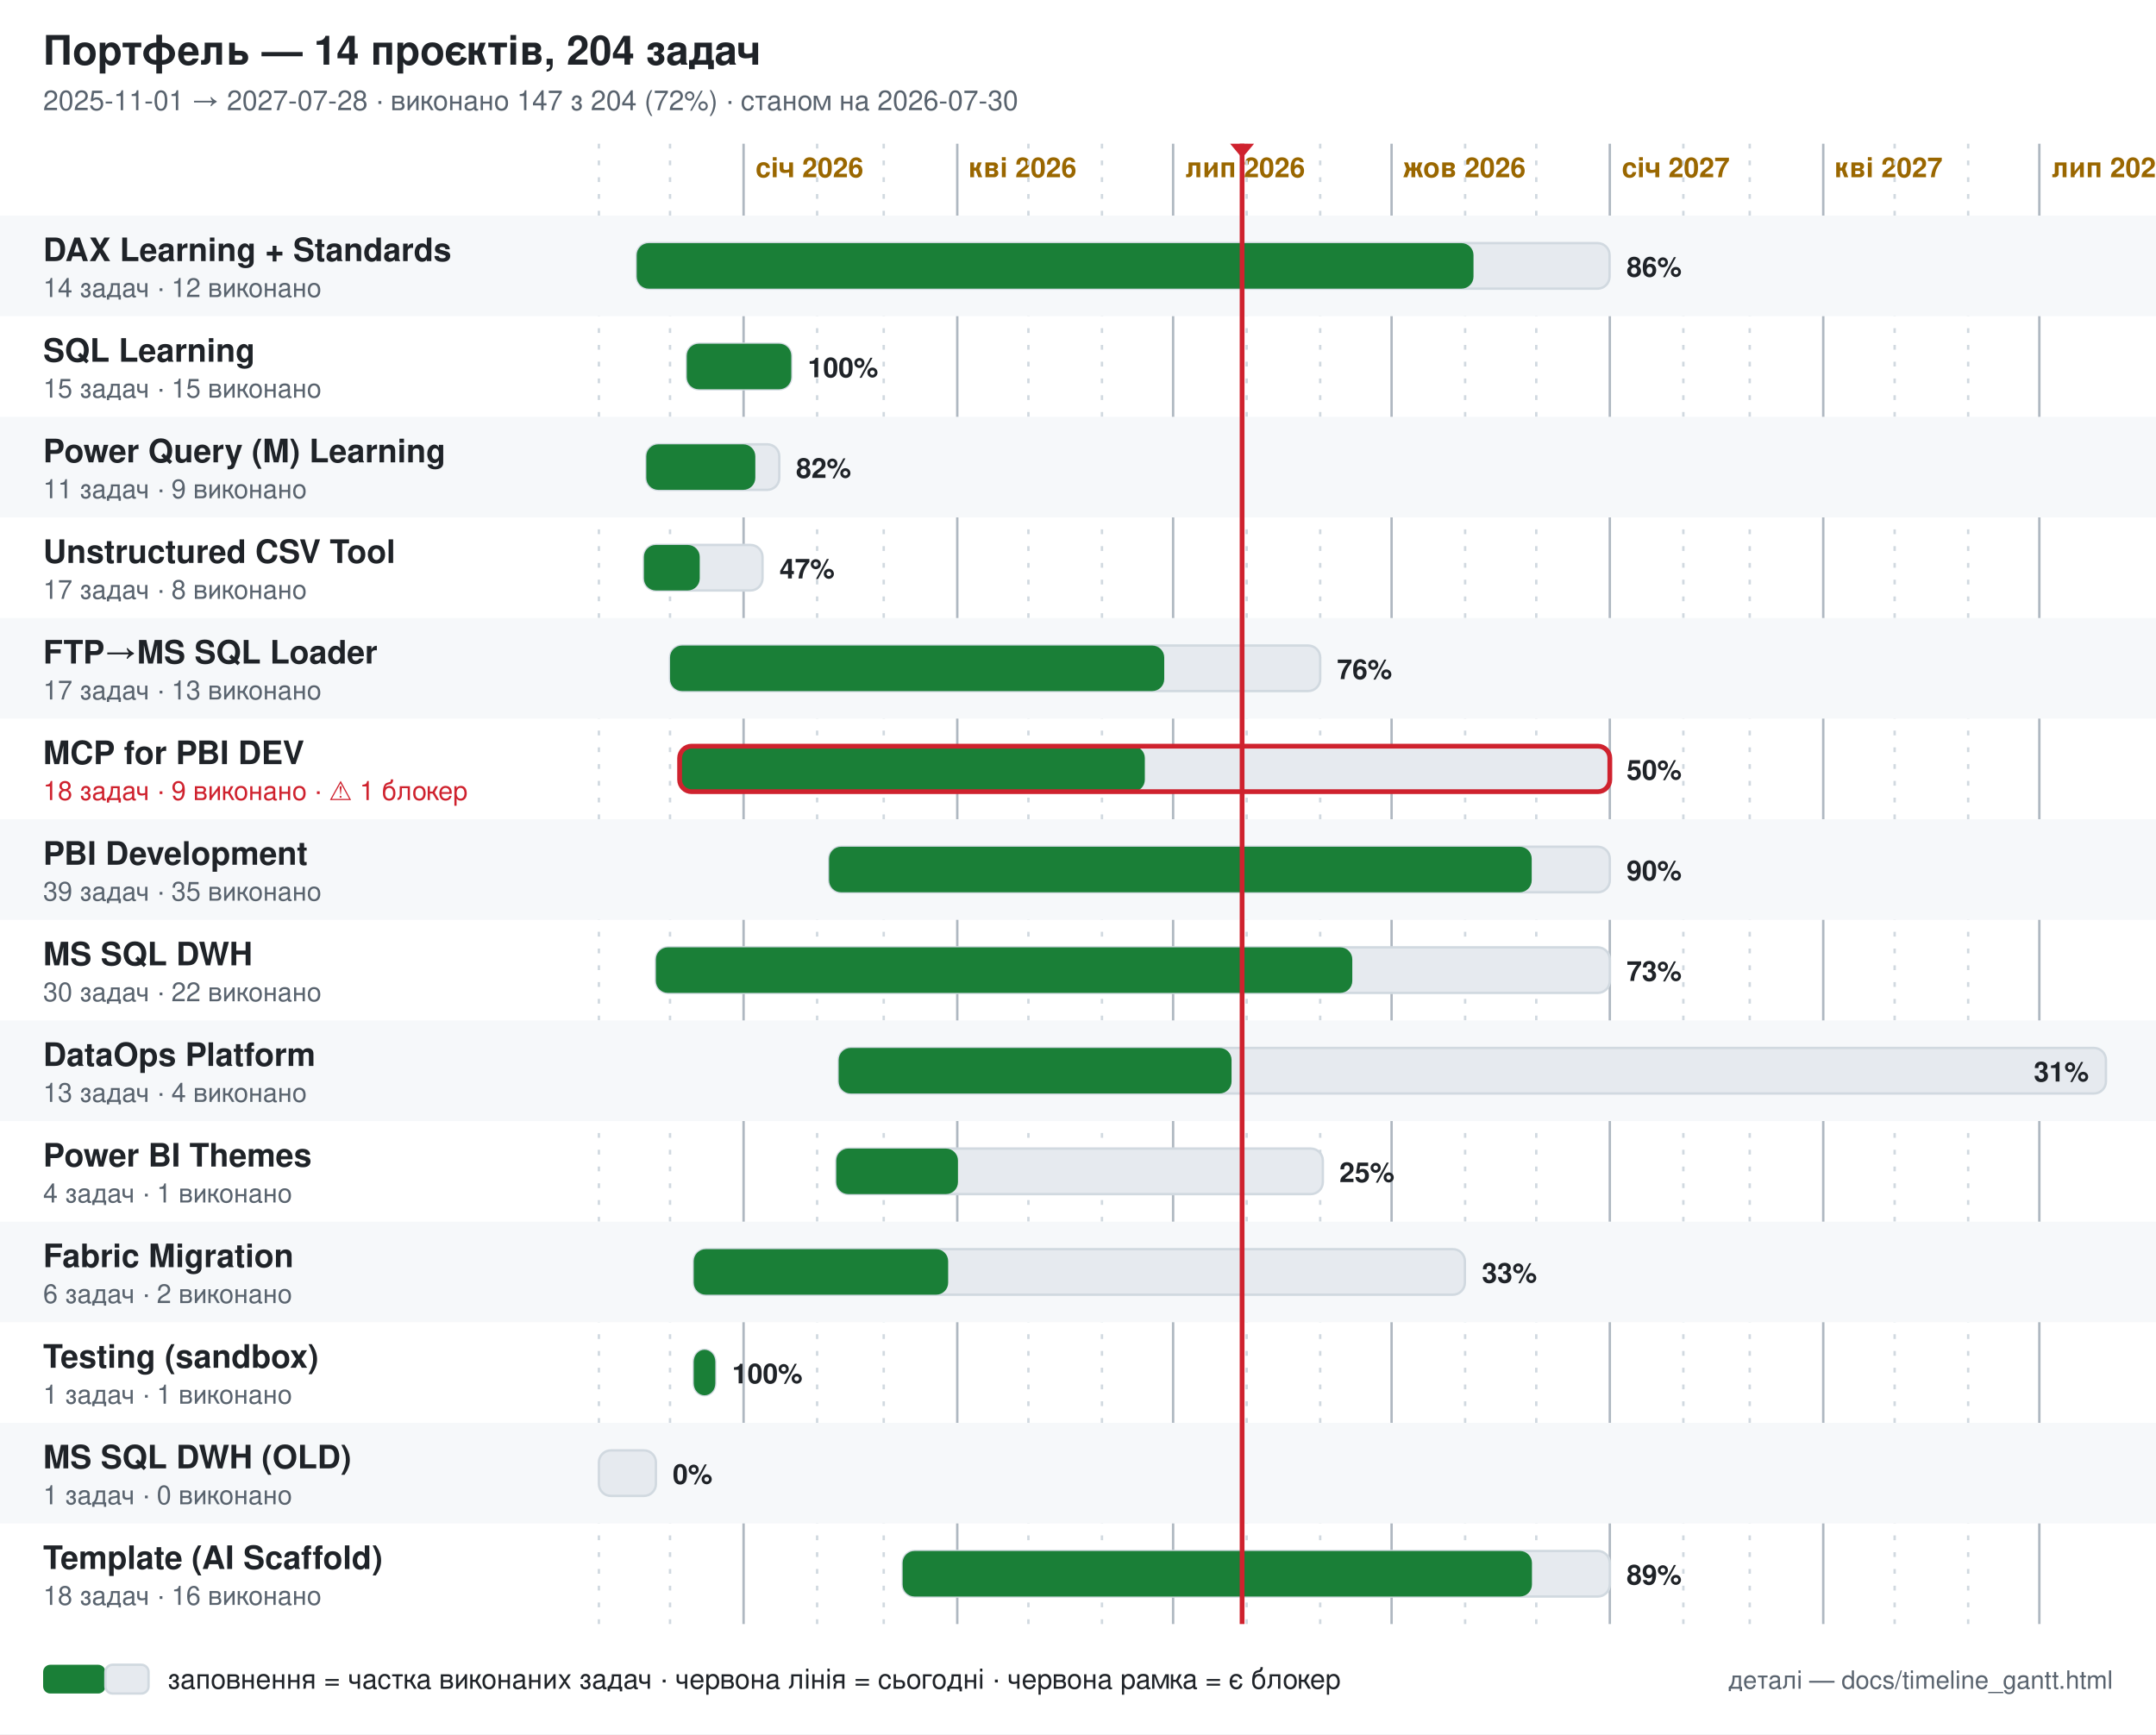
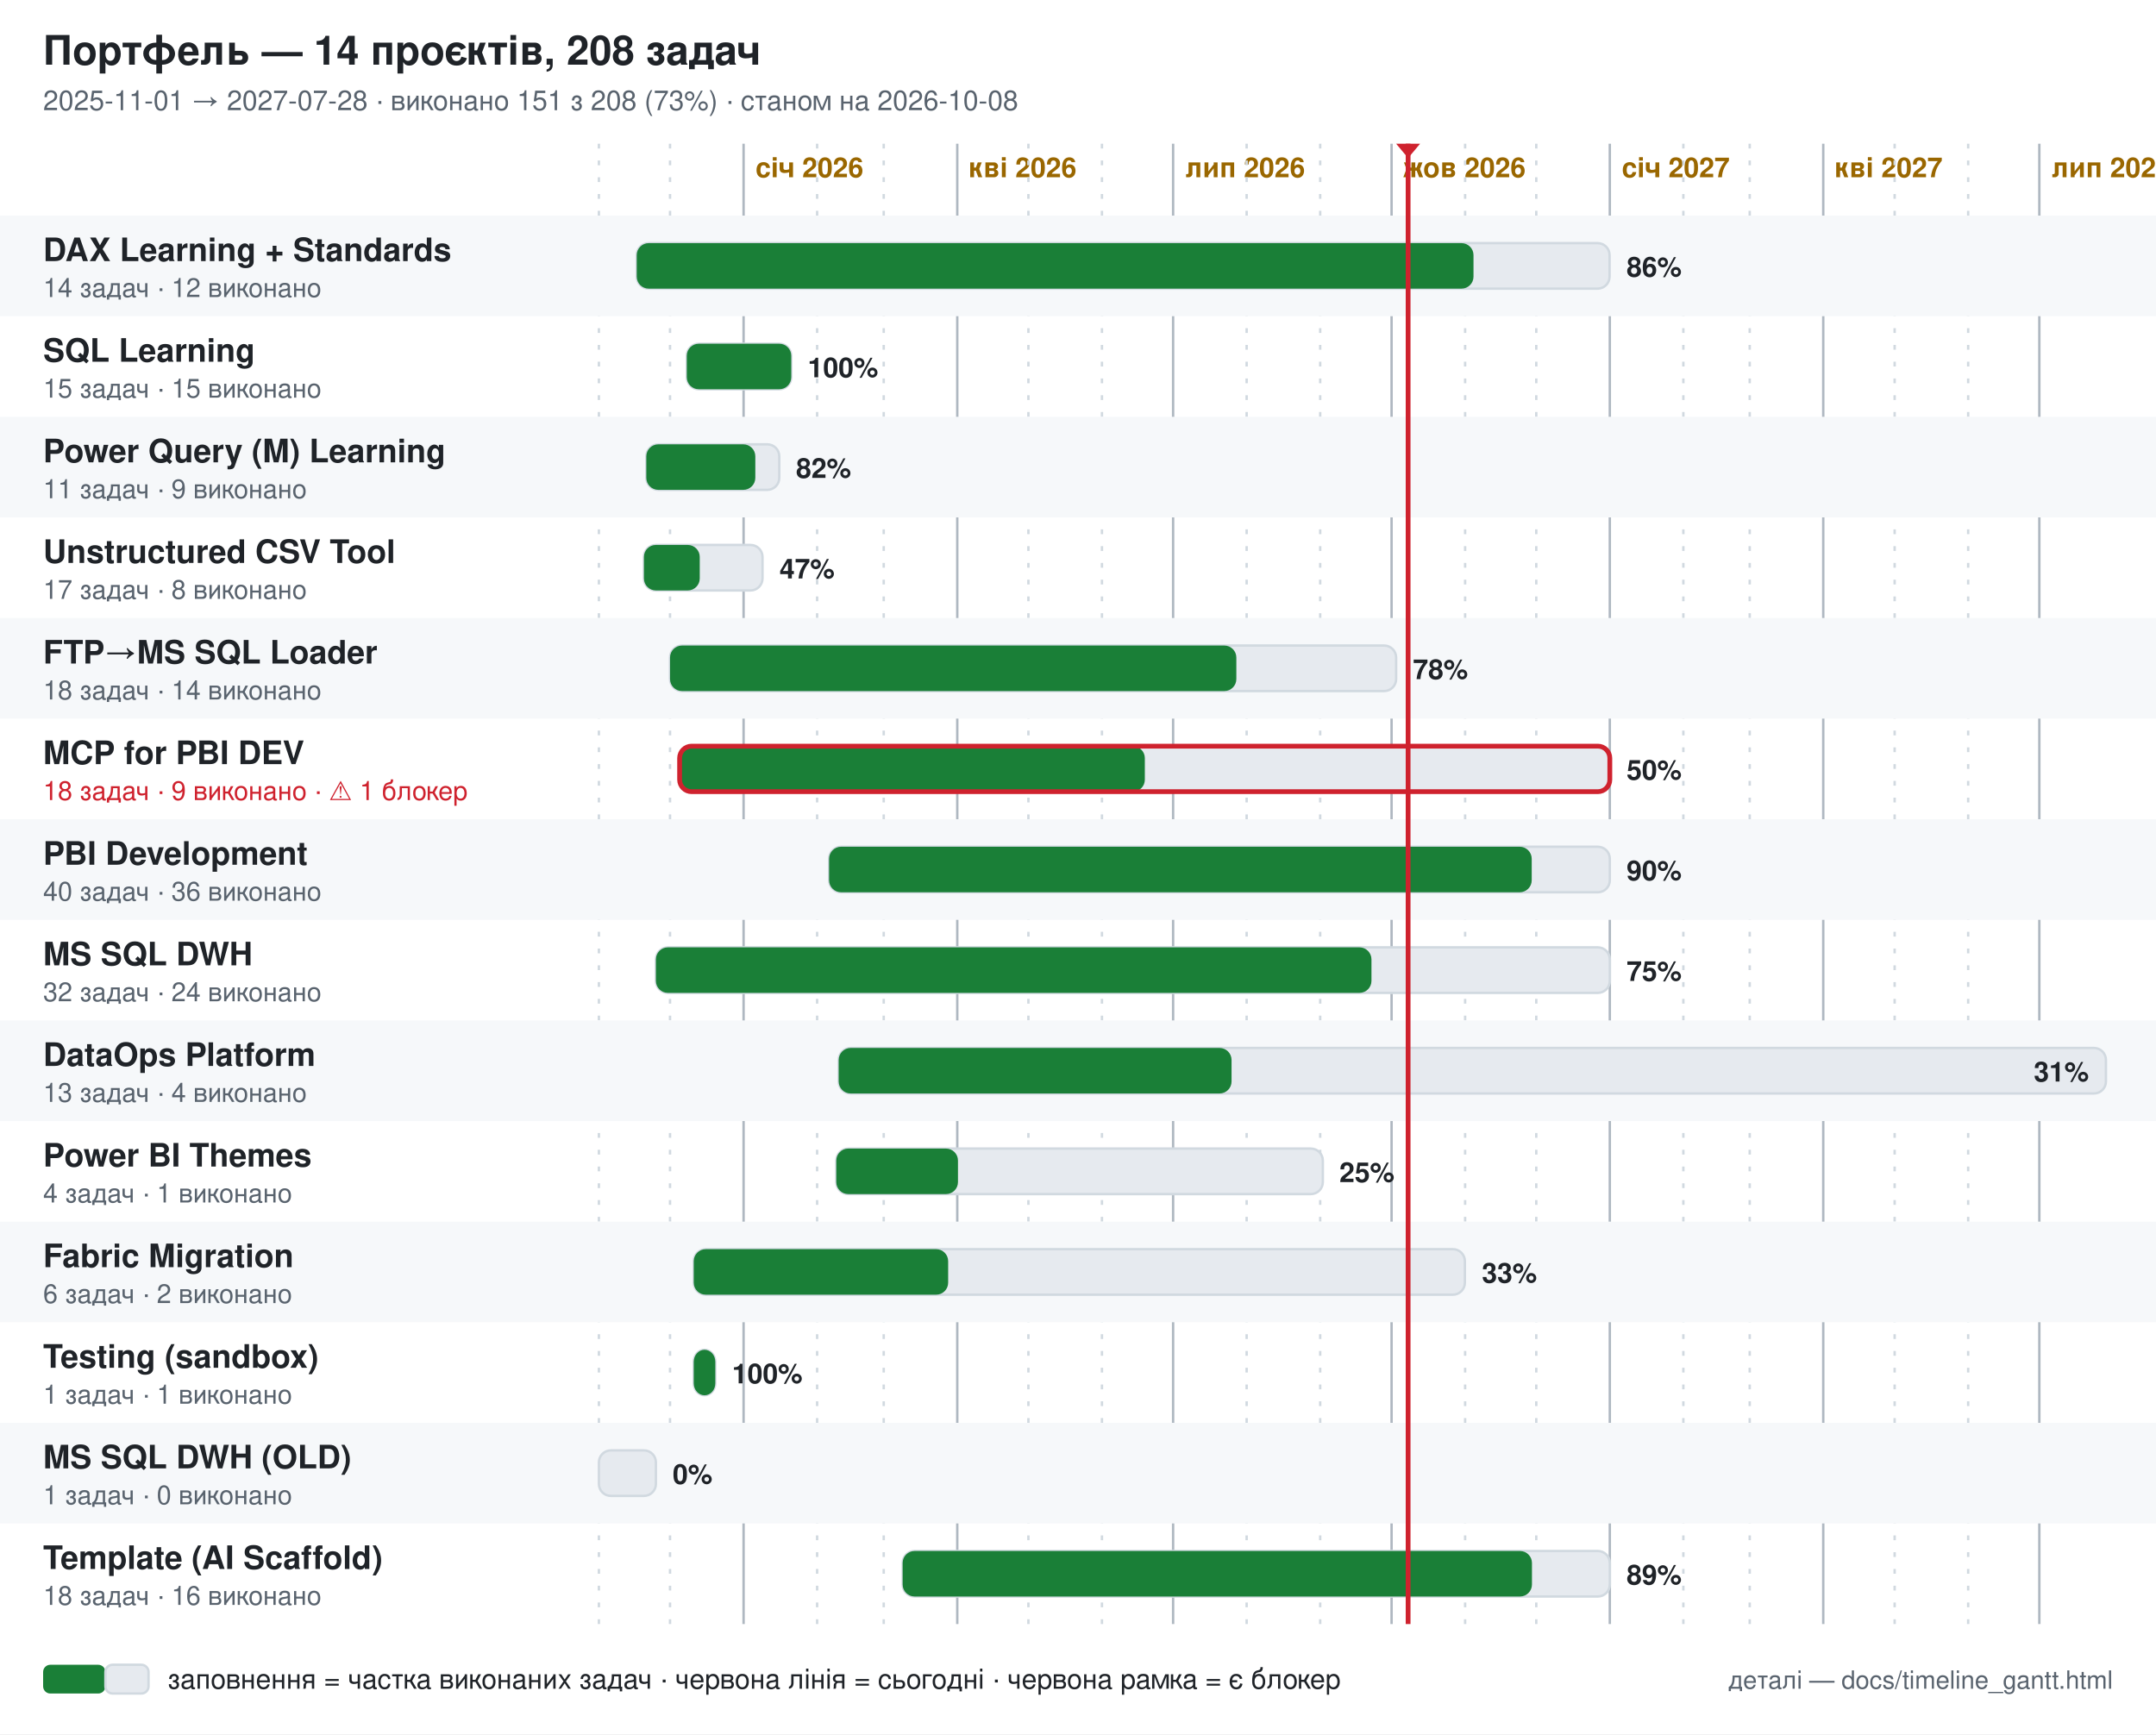
- <svg xmlns="http://www.w3.org/2000/svg" width="900" height="724" viewBox="0 0 900 724" role="img" aria-label="Портфель — 14 проєктів, 204 задач" font-family="Segoe UI,Helvetica,Arial,sans-serif">
+ <svg xmlns="http://www.w3.org/2000/svg" width="900" height="724" viewBox="0 0 900 724" role="img" aria-label="Портфель — 14 проєктів, 208 задач" font-family="Segoe UI,Helvetica,Arial,sans-serif">
  <rect width="900" height="724" fill="#ffffff" />
-   <text x="18" y="27" font-size="17" font-weight="700" fill="#1f2328">Портфель — 14 проєктів, 204 задач</text>
-   <text x="18" y="46" font-size="11.5" fill="#59636e">2025-11-01 → 2027-07-28 · виконано 147 з 204 (72%) · станом на 2026-07-30</text>
+   <text x="18" y="27" font-size="17" font-weight="700" fill="#1f2328">Портфель — 14 проєктів, 208 задач</text>
+   <text x="18" y="46" font-size="11.5" fill="#59636e">2025-11-01 → 2027-07-28 · виконано 151 з 208 (73%) · станом на 2026-10-08</text>
  <line x1="250.0" y1="60.0" x2="250.0" y2="678.0" stroke="#d1d9e0" stroke-width="1" stroke-dasharray="2 5" />
  <line x1="279.7" y1="60.0" x2="279.7" y2="678.0" stroke="#d1d9e0" stroke-width="1" stroke-dasharray="2 5" />
  <line x1="310.4" y1="60.0" x2="310.4" y2="678.0" stroke="#afb8c1" stroke-width="1" />
  <text x="315.4" y="74.0" font-size="11.5" font-weight="600" fill="#9a6700">січ 2026</text>
  <line x1="341.1" y1="60.0" x2="341.1" y2="678.0" stroke="#d1d9e0" stroke-width="1" stroke-dasharray="2 5" />
  <line x1="368.9" y1="60.0" x2="368.9" y2="678.0" stroke="#d1d9e0" stroke-width="1" stroke-dasharray="2 5" />
  <line x1="399.6" y1="60.0" x2="399.6" y2="678.0" stroke="#afb8c1" stroke-width="1" />
  <text x="404.6" y="74.0" font-size="11.5" font-weight="600" fill="#9a6700">кві 2026</text>
  <line x1="429.3" y1="60.0" x2="429.3" y2="678.0" stroke="#d1d9e0" stroke-width="1" stroke-dasharray="2 5" />
  <line x1="460.0" y1="60.0" x2="460.0" y2="678.0" stroke="#d1d9e0" stroke-width="1" stroke-dasharray="2 5" />
  <line x1="489.7" y1="60.0" x2="489.7" y2="678.0" stroke="#afb8c1" stroke-width="1" />
  <text x="494.7" y="74.0" font-size="11.5" font-weight="600" fill="#9a6700">лип 2026</text>
  <line x1="520.4" y1="60.0" x2="520.4" y2="678.0" stroke="#d1d9e0" stroke-width="1" stroke-dasharray="2 5" />
  <line x1="551.1" y1="60.0" x2="551.1" y2="678.0" stroke="#d1d9e0" stroke-width="1" stroke-dasharray="2 5" />
  <line x1="580.9" y1="60.0" x2="580.9" y2="678.0" stroke="#afb8c1" stroke-width="1" />
  <text x="585.9" y="74.0" font-size="11.5" font-weight="600" fill="#9a6700">жов 2026</text>
  <line x1="611.6" y1="60.0" x2="611.6" y2="678.0" stroke="#d1d9e0" stroke-width="1" stroke-dasharray="2 5" />
  <line x1="641.3" y1="60.0" x2="641.3" y2="678.0" stroke="#d1d9e0" stroke-width="1" stroke-dasharray="2 5" />
  <line x1="672.0" y1="60.0" x2="672.0" y2="678.0" stroke="#afb8c1" stroke-width="1" />
  <text x="677.0" y="74.0" font-size="11.5" font-weight="600" fill="#9a6700">січ 2027</text>
  <line x1="702.7" y1="60.0" x2="702.7" y2="678.0" stroke="#d1d9e0" stroke-width="1" stroke-dasharray="2 5" />
  <line x1="730.4" y1="60.0" x2="730.4" y2="678.0" stroke="#d1d9e0" stroke-width="1" stroke-dasharray="2 5" />
  <line x1="761.1" y1="60.0" x2="761.1" y2="678.0" stroke="#afb8c1" stroke-width="1" />
  <text x="766.1" y="74.0" font-size="11.5" font-weight="600" fill="#9a6700">кві 2027</text>
  <line x1="790.9" y1="60.0" x2="790.9" y2="678.0" stroke="#d1d9e0" stroke-width="1" stroke-dasharray="2 5" />
  <line x1="821.6" y1="60.0" x2="821.6" y2="678.0" stroke="#d1d9e0" stroke-width="1" stroke-dasharray="2 5" />
  <line x1="851.3" y1="60.0" x2="851.3" y2="678.0" stroke="#afb8c1" stroke-width="1" />
  <text x="856.3" y="74.0" font-size="11.5" font-weight="600" fill="#9a6700">лип 2027</text>
  <rect x="0" y="90.0" width="900" height="42" fill="#f6f8fa" />
  <text x="18" y="109.0" font-size="13.5" font-weight="600" fill="#1f2328">DAX Learning + Standards</text>
  <text x="18" y="124.0" font-size="11" fill="#59636e">14 задач · 12 виконано</text>
  <rect x="265.8" y="101.5" width="406.1" height="19" rx="5" fill="#e6eaef" stroke="#d1d9e0" stroke-width="1" />
  <rect x="265.8" y="101.5" width="349.3" height="19" rx="5" fill="#1a7f37" />
  <text x="679.0" y="115.5" font-size="11.5" font-weight="600" fill="#1f2328">86%</text>
  <text x="18" y="151.0" font-size="13.5" font-weight="600" fill="#1f2328">SQL Learning</text>
  <text x="18" y="166.0" font-size="11" fill="#59636e">15 задач · 15 виконано</text>
  <rect x="286.7" y="143.5" width="43.6" height="19" rx="5" fill="#e6eaef" stroke="#d1d9e0" stroke-width="1" />
  <rect x="286.7" y="143.5" width="43.6" height="19" rx="5" fill="#1a7f37" />
  <text x="337.2" y="157.5" font-size="11.5" font-weight="600" fill="#1f2328">100%</text>
  <rect x="0" y="174.0" width="900" height="42" fill="#f6f8fa" />
  <text x="18" y="193.0" font-size="13.5" font-weight="600" fill="#1f2328">Power Query (M) Learning</text>
  <text x="18" y="208.0" font-size="11" fill="#59636e">11 задач · 9 виконано</text>
  <rect x="269.8" y="185.5" width="55.5" height="19" rx="5" fill="#e6eaef" stroke="#d1d9e0" stroke-width="1" />
  <rect x="269.8" y="185.5" width="45.5" height="19" rx="5" fill="#1a7f37" />
  <text x="332.3" y="199.5" font-size="11.5" font-weight="600" fill="#1f2328">82%</text>
  <text x="18" y="235.0" font-size="13.5" font-weight="600" fill="#1f2328">Unstructured CSV Tool</text>
  <text x="18" y="250.0" font-size="11" fill="#59636e">17 задач · 8 виконано</text>
  <rect x="268.8" y="227.5" width="49.5" height="19" rx="5" fill="#e6eaef" stroke="#d1d9e0" stroke-width="1" />
  <rect x="268.8" y="227.5" width="23.3" height="19" rx="5" fill="#1a7f37" />
  <text x="325.4" y="241.5" font-size="11.5" font-weight="600" fill="#1f2328">47%</text>
  <rect x="0" y="258.0" width="900" height="42" fill="#f6f8fa" />
  <text x="18" y="277.0" font-size="13.5" font-weight="600" fill="#1f2328">FTP→MS SQL Loader</text>
-   <text x="18" y="292.0" font-size="11" fill="#59636e">17 задач · 13 виконано</text>
-   <rect x="279.7" y="269.5" width="271.4" height="19" rx="5" fill="#e6eaef" stroke="#d1d9e0" stroke-width="1" />
-   <rect x="279.7" y="269.5" width="206.3" height="19" rx="5" fill="#1a7f37" />
-   <text x="558.1" y="283.5" font-size="11.5" font-weight="600" fill="#1f2328">76%</text>
+   <text x="18" y="292.0" font-size="11" fill="#59636e">18 задач · 14 виконано</text>
+   <rect x="279.7" y="269.5" width="303.1" height="19" rx="5" fill="#e6eaef" stroke="#d1d9e0" stroke-width="1" />
+   <rect x="279.7" y="269.5" width="236.4" height="19" rx="5" fill="#1a7f37" />
+   <text x="589.8" y="283.5" font-size="11.5" font-weight="600" fill="#1f2328">78%</text>
  <text x="18" y="319.0" font-size="13.5" font-weight="600" fill="#1f2328">MCP for PBI DEV</text>
  <text x="18" y="334.0" font-size="11" fill="#cf222e">18 задач · 9 виконано · ⚠ 1 блокер</text>
  <rect x="283.7" y="311.5" width="388.3" height="19" rx="5" fill="#e6eaef" stroke="#d1d9e0" stroke-width="1" />
  <rect x="283.7" y="311.5" width="194.2" height="19" rx="5" fill="#1a7f37" />
  <rect x="283.7" y="311.5" width="388.3" height="19" rx="5" fill="none" stroke="#cf222e" stroke-width="2" />
  <text x="679.0" y="325.5" font-size="11.5" font-weight="600" fill="#1f2328">50%</text>
  <rect x="0" y="342.0" width="900" height="42" fill="#f6f8fa" />
  <text x="18" y="361.0" font-size="13.5" font-weight="600" fill="#1f2328">PBI Development</text>
-   <text x="18" y="376.0" font-size="11" fill="#59636e">39 задач · 35 виконано</text>
+   <text x="18" y="376.0" font-size="11" fill="#59636e">40 задач · 36 виконано</text>
  <rect x="346.1" y="353.5" width="325.9" height="19" rx="5" fill="#e6eaef" stroke="#d1d9e0" stroke-width="1" />
  <rect x="346.1" y="353.5" width="293.3" height="19" rx="5" fill="#1a7f37" />
  <text x="679.0" y="367.5" font-size="11.5" font-weight="600" fill="#1f2328">90%</text>
  <text x="18" y="403.0" font-size="13.5" font-weight="600" fill="#1f2328">MS SQL DWH</text>
-   <text x="18" y="418.0" font-size="11" fill="#59636e">30 задач · 22 виконано</text>
+   <text x="18" y="418.0" font-size="11" fill="#59636e">32 задач · 24 виконано</text>
  <rect x="273.8" y="395.5" width="398.2" height="19" rx="5" fill="#e6eaef" stroke="#d1d9e0" stroke-width="1" />
-   <rect x="273.8" y="395.5" width="290.7" height="19" rx="5" fill="#1a7f37" />
-   <text x="679.0" y="409.5" font-size="11.5" font-weight="600" fill="#1f2328">73%</text>
+   <rect x="273.8" y="395.5" width="298.7" height="19" rx="5" fill="#1a7f37" />
+   <text x="679.0" y="409.5" font-size="11.5" font-weight="600" fill="#1f2328">75%</text>
  <rect x="0" y="426.0" width="900" height="42" fill="#f6f8fa" />
  <text x="18" y="445.0" font-size="13.5" font-weight="600" fill="#1f2328">DataOps Platform</text>
  <text x="18" y="460.0" font-size="11" fill="#59636e">13 задач · 4 виконано</text>
  <rect x="350.1" y="437.5" width="529.0" height="19" rx="5" fill="#e6eaef" stroke="#d1d9e0" stroke-width="1" />
  <rect x="350.1" y="437.5" width="164.0" height="19" rx="5" fill="#1a7f37" />
  <text x="872.0" y="451.5" text-anchor="end" font-size="11.5" font-weight="700" fill="#1f2328">31%</text>
  <text x="18" y="487.0" font-size="13.5" font-weight="600" fill="#1f2328">Power BI Themes</text>
  <text x="18" y="502.0" font-size="11" fill="#59636e">4 задач · 1 виконано</text>
  <rect x="349.1" y="479.5" width="203.1" height="19" rx="5" fill="#e6eaef" stroke="#d1d9e0" stroke-width="1" />
  <rect x="349.1" y="479.5" width="50.8" height="19" rx="5" fill="#1a7f37" />
  <text x="559.1" y="493.5" font-size="11.5" font-weight="600" fill="#1f2328">25%</text>
  <rect x="0" y="510.0" width="900" height="42" fill="#f6f8fa" />
  <text x="18" y="529.0" font-size="13.5" font-weight="600" fill="#1f2328">Fabric Migration</text>
  <text x="18" y="544.0" font-size="11" fill="#59636e">6 задач · 2 виконано</text>
  <rect x="289.6" y="521.5" width="321.9" height="19" rx="5" fill="#e6eaef" stroke="#d1d9e0" stroke-width="1" />
  <rect x="289.6" y="521.5" width="106.2" height="19" rx="5" fill="#1a7f37" />
  <text x="618.6" y="535.5" font-size="11.5" font-weight="600" fill="#1f2328">33%</text>
  <text x="18" y="571.0" font-size="13.5" font-weight="600" fill="#1f2328">Testing (sandbox)</text>
  <text x="18" y="586.0" font-size="11" fill="#59636e">1 задач · 1 виконано</text>
  <rect x="289.6" y="563.5" width="9.0" height="19" rx="5" fill="#e6eaef" stroke="#d1d9e0" stroke-width="1" />
  <rect x="289.6" y="563.5" width="9.0" height="19" rx="5" fill="#1a7f37" />
  <text x="305.6" y="577.5" font-size="11.5" font-weight="600" fill="#1f2328">100%</text>
  <rect x="0" y="594.0" width="900" height="42" fill="#f6f8fa" />
  <text x="18" y="613.0" font-size="13.5" font-weight="600" fill="#1f2328">MS SQL DWH (OLD)</text>
  <text x="18" y="628.0" font-size="11" fill="#59636e">1 задач · 0 виконано</text>
  <rect x="250.0" y="605.5" width="23.8" height="19" rx="5" fill="#e6eaef" stroke="#d1d9e0" stroke-width="1" />
  <text x="280.8" y="619.5" font-size="11.5" font-weight="600" fill="#1f2328">0%</text>
  <text x="18" y="655.0" font-size="13.5" font-weight="600" fill="#1f2328">Template (AI Scaffold)</text>
  <text x="18" y="670.0" font-size="11" fill="#59636e">18 задач · 16 виконано</text>
  <rect x="376.8" y="647.5" width="295.2" height="19" rx="5" fill="#e6eaef" stroke="#d1d9e0" stroke-width="1" />
  <rect x="376.8" y="647.5" width="262.7" height="19" rx="5" fill="#1a7f37" />
  <text x="679.0" y="661.5" font-size="11.5" font-weight="600" fill="#1f2328">89%</text>
-   <line x1="518.5" y1="60.0" x2="518.5" y2="678.0" stroke="#cf222e" stroke-width="2" />
-   <polygon points="513.5,60.0 523.5,60.0 518.5,66.0" fill="#cf222e" />
+   <line x1="587.8" y1="60.0" x2="587.8" y2="678.0" stroke="#cf222e" stroke-width="2" />
+   <polygon points="582.8,60.0 592.8,60.0 587.8,66.0" fill="#cf222e" />
  <rect x="18" y="695.0" width="26" height="12" rx="3" fill="#1a7f37" />
  <rect x="44" y="695.0" width="18" height="12" rx="3" fill="#e6eaef" stroke="#d1d9e0" />
  <text x="70" y="705.0" font-size="11.5" fill="#1f2328">заповнення = частка виконаних задач · червона лінія = сьогодні · червона рамка = є блокер</text>
  <text x="882" y="705.0" text-anchor="end" font-size="10.5" fill="#59636e">деталі — docs/timeline_gantt.html</text>
</svg>
